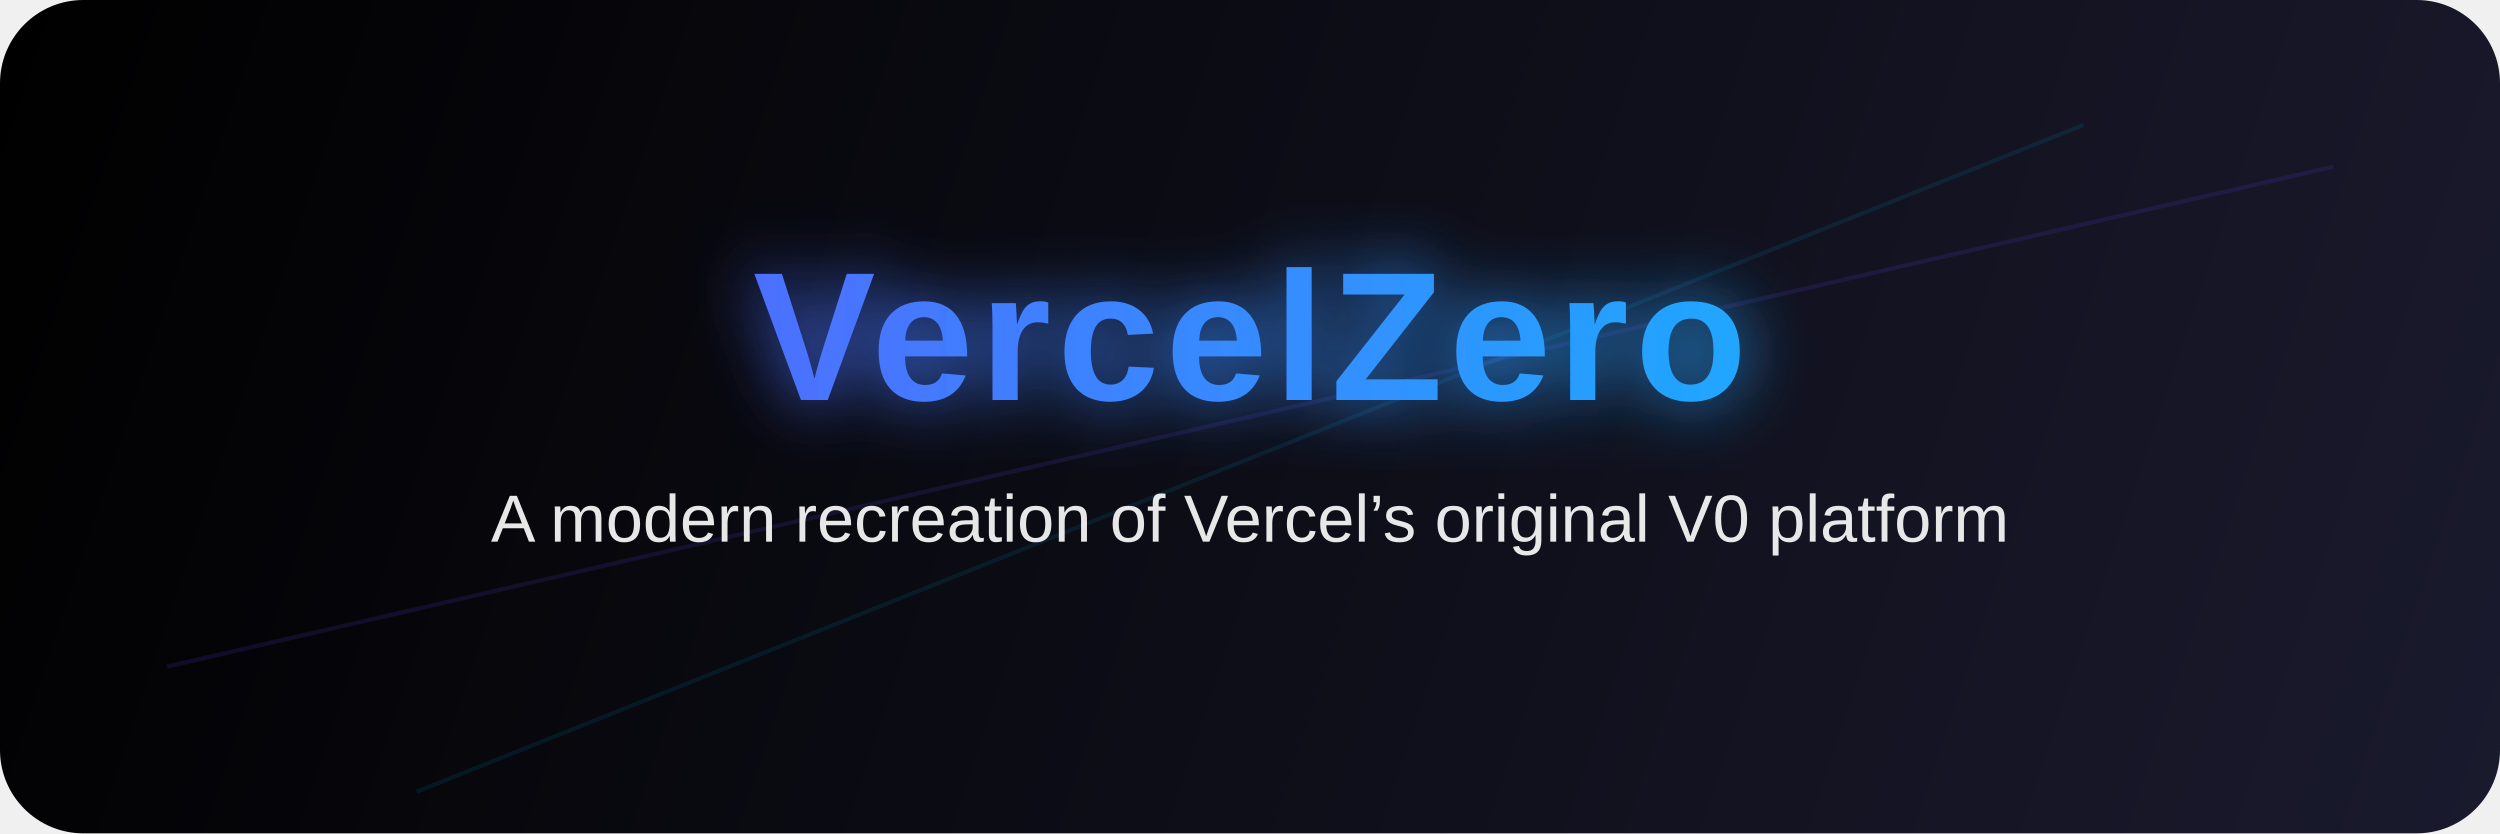
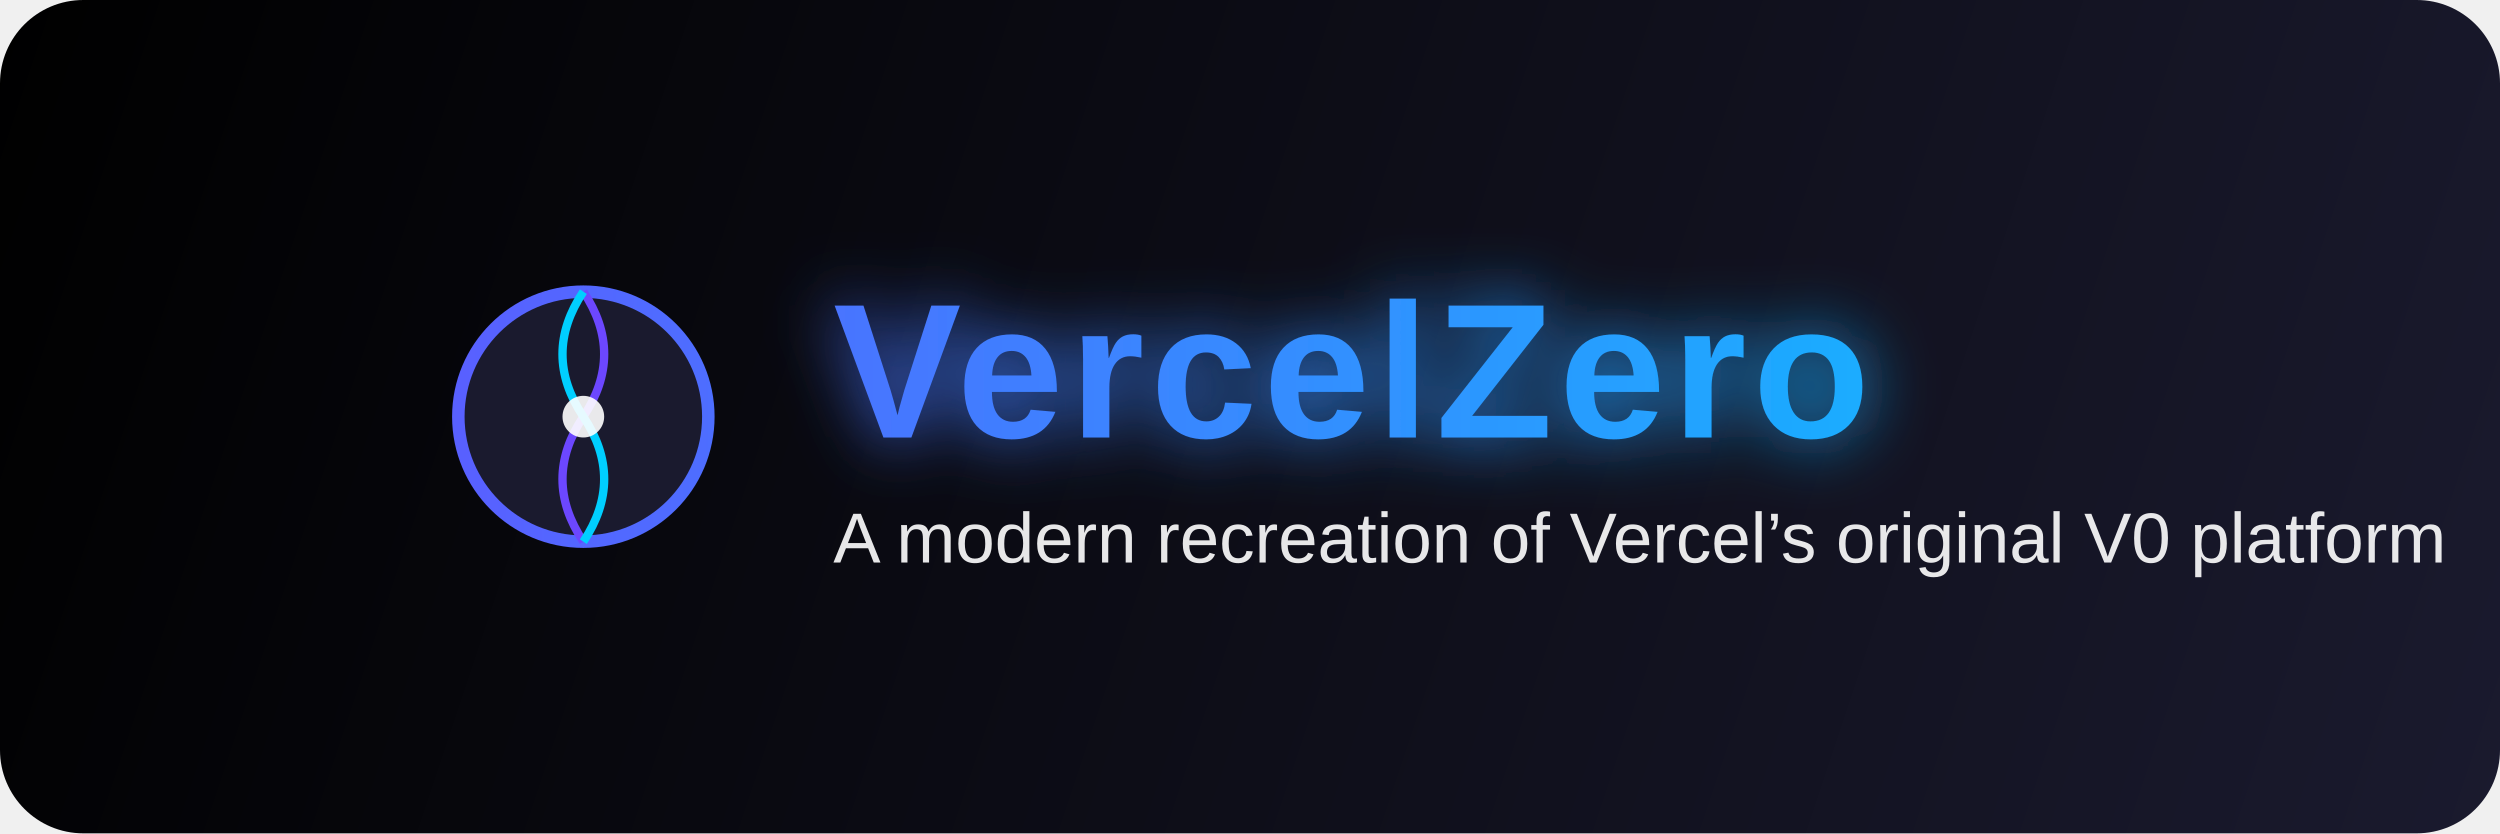
<svg xmlns="http://www.w3.org/2000/svg" width="1200" height="400" viewBox="0 0 1200 400" fill="none">
  <defs>
    <linearGradient id="bg-gradient" x1="0" y1="0" x2="1200" y2="400" gradientUnits="userSpaceOnUse">
      <stop stop-color="#000000" />
      <stop offset="1" stop-color="#1a1a2e" />
    </linearGradient>
    <linearGradient id="text-gradient" x1="0" y1="0" x2="1200" y2="0" gradientUnits="userSpaceOnUse">
      <stop stop-color="#6C47FF" />
      <stop offset="1" stop-color="#00CFFF" />
    </linearGradient>
    <filter id="glow" x="-50%" y="-50%" width="200%" height="200%">
      <feGaussianBlur stdDeviation="16" result="coloredBlur" />
      <feMerge>
        <feMergeNode in="coloredBlur" />
        <feMergeNode in="SourceGraphic" />
      </feMerge>
    </filter>
  </defs>
  <rect width="1200" height="400" rx="40" fill="url(#bg-gradient)" />
-   <polyline points="80,320 1120,80" stroke="#6C47FF" stroke-width="2" stroke-opacity="0.13" />
-   <polyline points="200,380 1000,60" stroke="#00CFFF" stroke-width="2" stroke-opacity="0.09" />
-   <text x="50%" y="48%" text-anchor="middle" fill="url(#text-gradient)" font-size="88" font-family="Montserrat, Arial, sans-serif" font-weight="bold" filter="url(#glow)" letter-spacing="3">VercelZero</text>
-   <text x="50%" y="65%" text-anchor="middle" fill="#FFFFFF" font-size="32" font-family="Montserrat, Arial, sans-serif" font-weight="500" opacity="0.90">A modern recreation of Vercel’s original V0 platform</text>
+   <g>
+     <ellipse cx="280" cy="200" rx="60" ry="60" fill="#1a1a2e" stroke="url(#text-gradient)" stroke-width="6" />
+     <path d="M280 140 Q300 170 280 200 Q260 230 280 260" stroke="#6C47FF" stroke-width="4" fill="none" />
+     <path d="M280 140 Q260 170 280 200 Q300 230 280 260" stroke="#00CFFF" stroke-width="4" fill="none" />
+     <circle cx="280" cy="200" r="10" fill="#FFFFFF" opacity="0.9" />
+   </g>
+   <text x="400" y="210" fill="url(#text-gradient)" font-size="92" font-family="Montserrat, Arial, sans-serif" font-weight="bold" filter="url(#glow)" letter-spacing="3">VercelZero</text>
+   <text x="400" y="270" fill="#FFFFFF" font-size="34" font-family="Montserrat, Arial, sans-serif" font-weight="500" opacity="0.90">
+     A modern recreation of Vercel’s original V0 platform
+   </text>
</svg>
